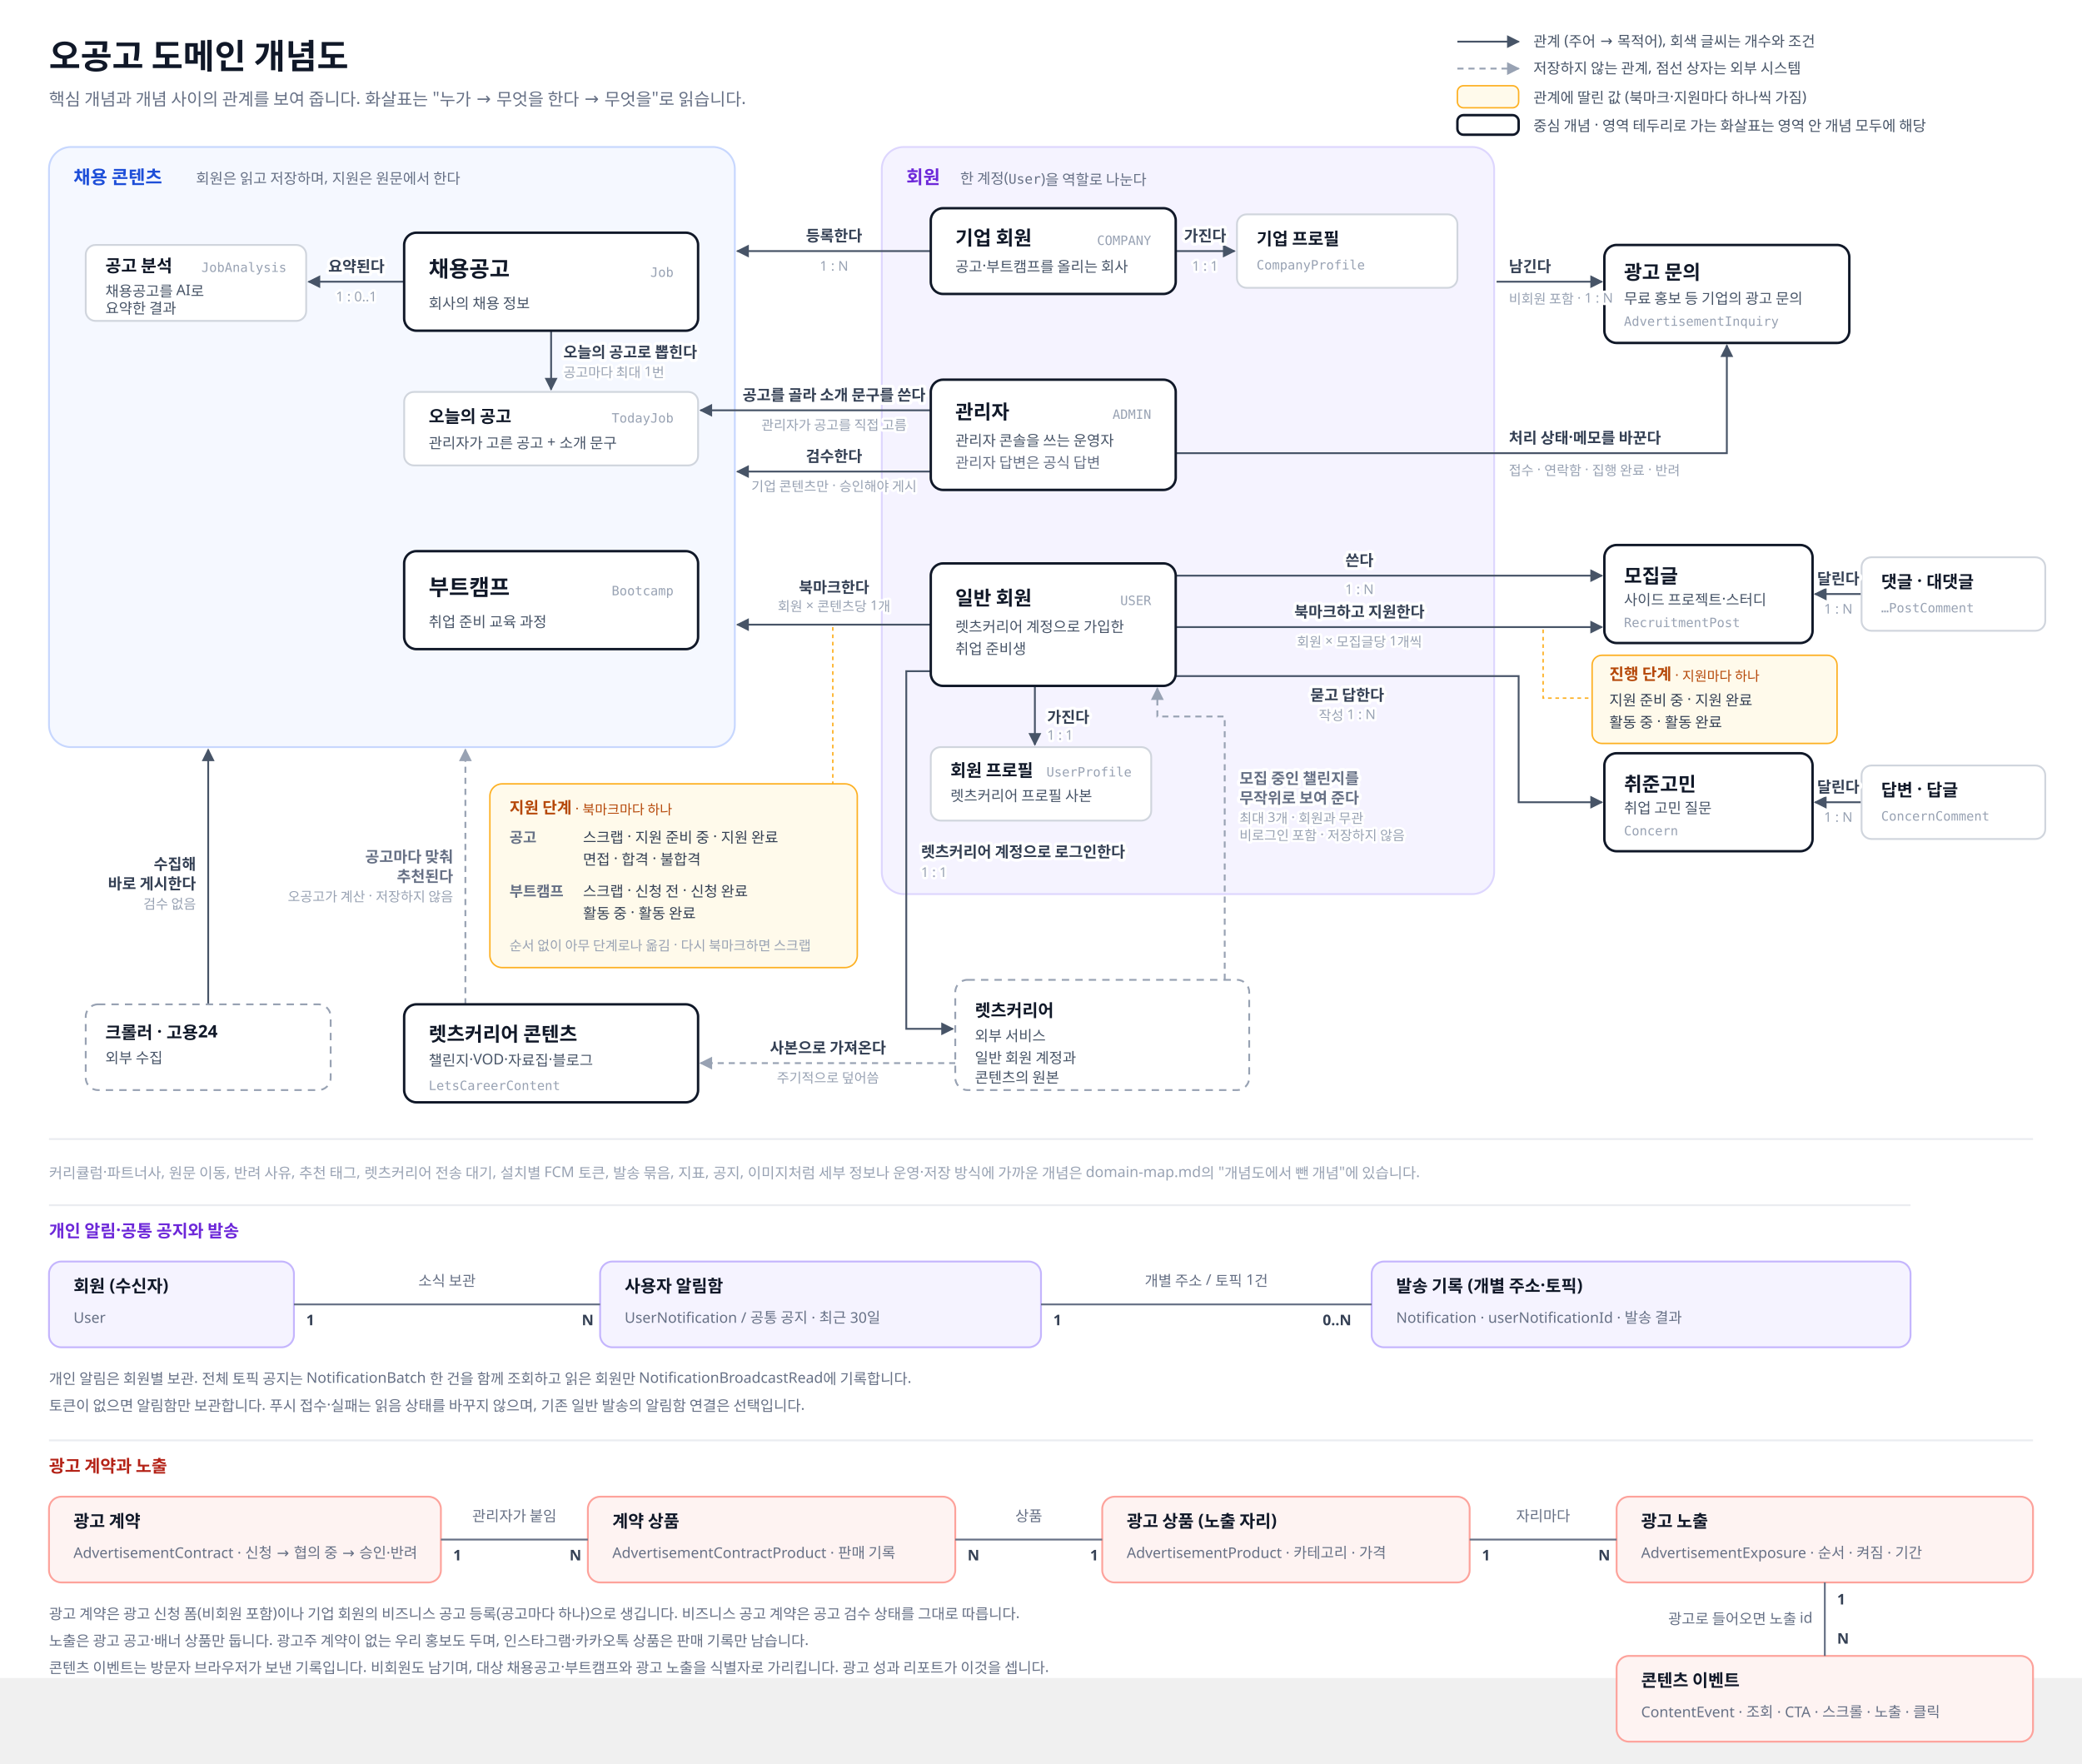
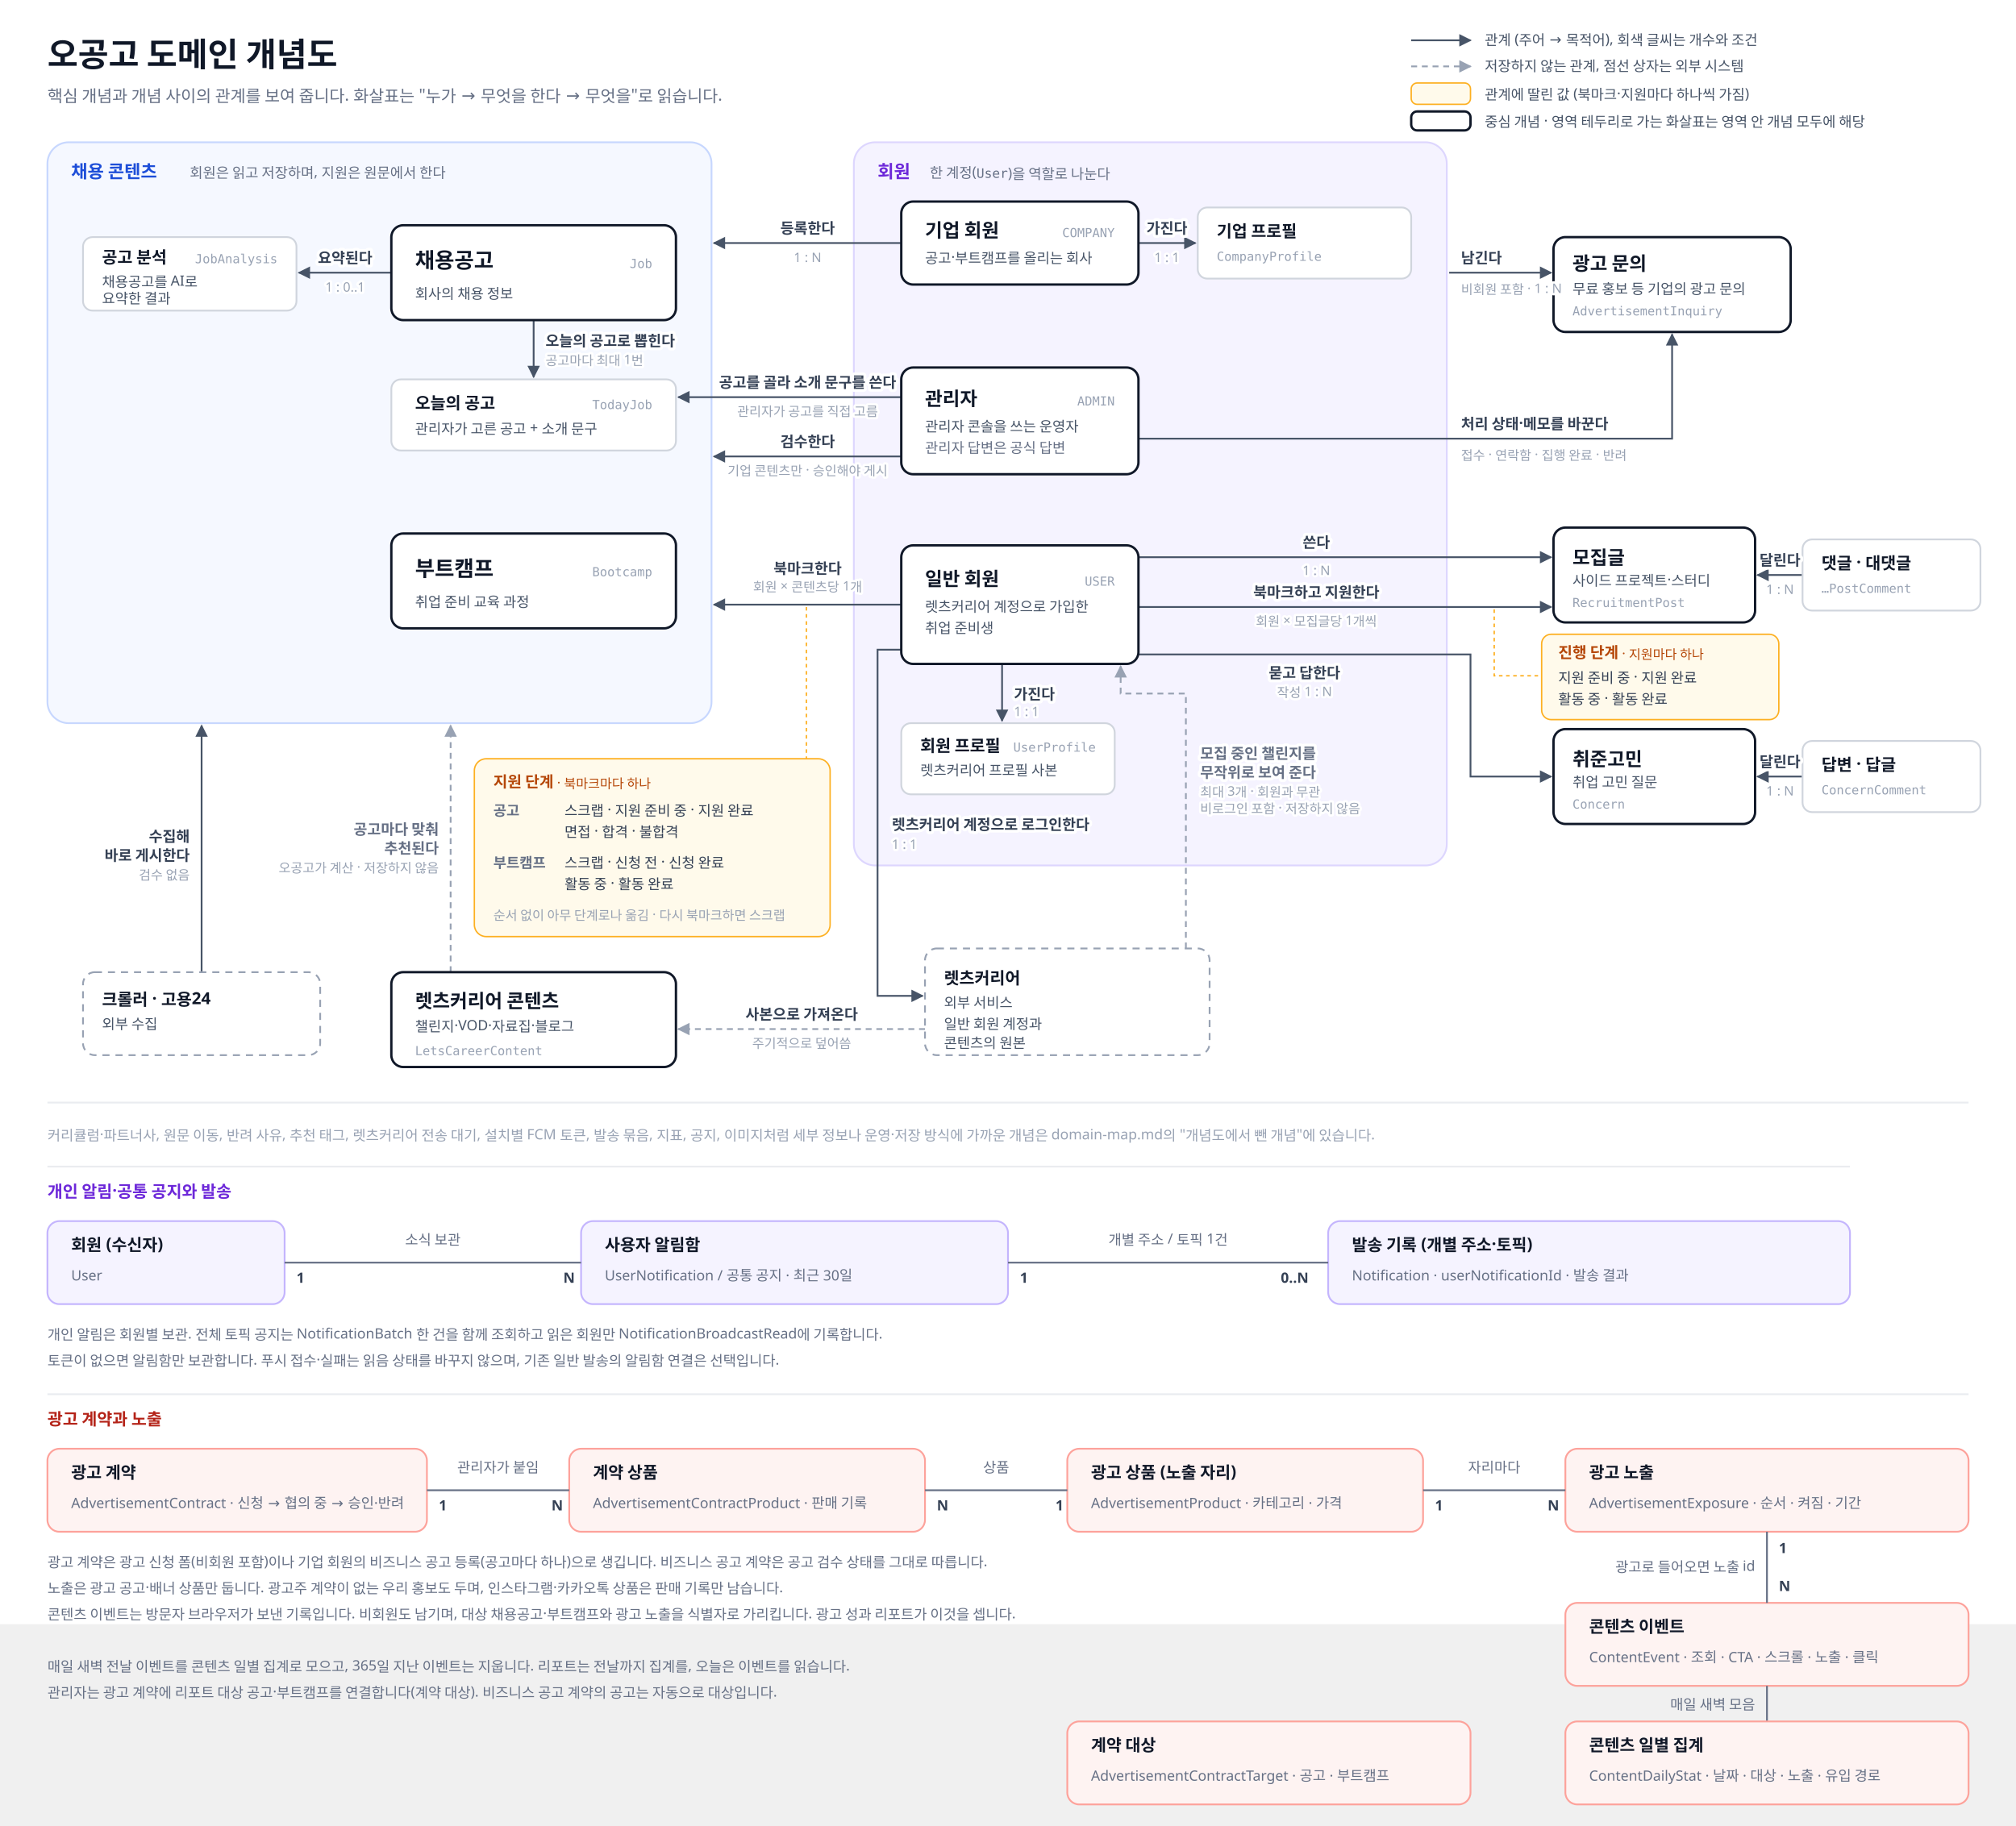
- <svg xmlns="http://www.w3.org/2000/svg" viewBox="0 0 1700 1440" width="1700" height="1440" role="img" aria-label="오공고 도메인 개념도: 기업 회원은 채용공고·부트캠프를 등록하고, 관리자는 기업 콘텐츠를 검수하고 오늘의 공고를 고르며, 일반 회원은 콘텐츠를 북마크하고 지원 단계를 관리하고 모집글·취준고민을 쓴다. 렛츠커리어 콘텐츠는 공고마다 맞춰 추천된다. 기업 담당자는 회원이 아니어도 광고 문의를 남기고, 관리자가 처리 상태와 메모를 바꾼다. 광고 계약은 신청 폼이나 비즈니스 공고 등록으로 생기고, 관리자가 계약에 광고 상품을 붙이며, 광고 상품 자리마다 노출 설정을 둔다. 방문자 브라우저는 공고 조회·CTA 클릭·스크롤과 광고 노출·클릭을 콘텐츠 이벤트로 남긴다." font-family="Pretendard, 'Apple SD Gothic Neo', 'Noto Sans KR', 'Malgun Gothic', sans-serif">
+ <svg xmlns="http://www.w3.org/2000/svg" viewBox="0 0 1700 1540" width="1700" height="1540" role="img" aria-label="오공고 도메인 개념도: 기업 회원은 채용공고·부트캠프를 등록하고, 관리자는 기업 콘텐츠를 검수하고 오늘의 공고를 고르며, 일반 회원은 콘텐츠를 북마크하고 지원 단계를 관리하고 모집글·취준고민을 쓴다. 렛츠커리어 콘텐츠는 공고마다 맞춰 추천된다. 기업 담당자는 회원이 아니어도 광고 문의를 남기고, 관리자가 처리 상태와 메모를 바꾼다. 광고 계약은 신청 폼이나 비즈니스 공고 등록으로 생기고, 관리자가 계약에 광고 상품을 붙이며, 광고 상품 자리마다 노출 설정을 둔다. 방문자 브라우저는 공고 조회·CTA 클릭·스크롤과 광고 노출·클릭을 콘텐츠 이벤트로 남기고, 매일 새벽 콘텐츠 일별 집계로 모인다. 관리자는 광고 계약에 리포트 대상 공고를 연결한다." font-family="Pretendard, 'Apple SD Gothic Neo', 'Noto Sans KR', 'Malgun Gothic', sans-serif">
  <defs>
    <marker id="arrow" viewBox="0 0 10 10" refX="9" refY="5" markerWidth="7" markerHeight="7" orient="auto-start-reverse">
      <path d="M0,0 L10,5 L0,10 z" fill="#475467" />
    </marker>
    <marker id="arrow-muted" viewBox="0 0 10 10" refX="9" refY="5" markerWidth="7" markerHeight="7" orient="auto-start-reverse">
      <path d="M0,0 L10,5 L0,10 z" fill="#98a2b3" />
    </marker>
  </defs>
  <rect width="1700" height="1370" fill="#ffffff" />
  <text x="40" y="56" font-size="28" font-weight="800" fill="#101828">오공고 도메인 개념도</text>
  <text x="40" y="86" font-size="14" fill="#667085">핵심 개념과 개념 사이의 관계를 보여 줍니다. 화살표는 "누가 → 무엇을 한다 → 무엇을"로 읽습니다.</text>
  <g font-size="12" fill="#475467">
    <line x1="1190" y1="34" x2="1240" y2="34" stroke="#475467" stroke-width="1.5" marker-end="url(#arrow)" />
    <text x="1252" y="38">관계 (주어 → 목적어), 회색 글씨는 개수와 조건</text>
    <line x1="1190" y1="56" x2="1240" y2="56" stroke="#98a2b3" stroke-width="1.5" stroke-dasharray="5 4" marker-end="url(#arrow-muted)" />
    <text x="1252" y="60">저장하지 않는 관계, 점선 상자는 외부 시스템</text>
    <rect x="1190" y="70" width="50" height="18" rx="5" fill="#fffaeb" stroke="#fdb022" stroke-width="1.2" />
    <text x="1252" y="84">관계에 딸린 값 (북마크·지원마다 하나씩 가짐)</text>
    <rect x="1190" y="94" width="50" height="16" rx="5" fill="#ffffff" stroke="#101828" stroke-width="2" />
    <text x="1252" y="107">중심 개념 · 영역 테두리로 가는 화살표는 영역 안 개념 모두에 해당</text>
  </g>
  <rect x="40" y="120" width="560" height="490" rx="18" fill="#f5f8ff" stroke="#c7d7fe" stroke-width="1.5" />
  <text x="60" y="150" font-size="15" font-weight="800" fill="#1d4ed8">채용 콘텐츠</text>
  <text x="160" y="150" font-size="12" fill="#667085">회원은 읽고 저장하며, 지원은 원문에서 한다</text>
  <rect x="720" y="120" width="500" height="610" rx="18" fill="#f5f3ff" stroke="#ddd6fe" stroke-width="1.5" />
  <text x="740" y="150" font-size="15" font-weight="800" fill="#6d28d9">회원</text>
  <text x="784" y="150" font-size="12" fill="#667085">한 계정(<tspan font-family="'SF Mono', Menlo, Consolas, monospace" font-size="11">User</tspan>)을 역할로 나눈다</text>
  <g fill="none" stroke="#475467" stroke-width="1.5">
    <line x1="330" y1="230" x2="252" y2="230" marker-end="url(#arrow)" />
    <line x1="450" y1="270" x2="450" y2="318" marker-end="url(#arrow)" />
    <line x1="760" y1="205" x2="602" y2="205" marker-end="url(#arrow)" />
    <line x1="760" y1="335" x2="572" y2="335" marker-end="url(#arrow)" />
    <line x1="760" y1="385" x2="602" y2="385" marker-end="url(#arrow)" />
    <line x1="760" y1="510" x2="602" y2="510" marker-end="url(#arrow)" />
    <line x1="960" y1="205" x2="1008" y2="205" marker-end="url(#arrow)" />
    <line x1="845" y1="560" x2="845" y2="608" marker-end="url(#arrow)" />
    <line x1="960" y1="470" x2="1308" y2="470" marker-end="url(#arrow)" />
    <line x1="960" y1="512" x2="1308" y2="512" marker-end="url(#arrow)" />
    <path d="M960,552 H1240 V655 H1308" marker-end="url(#arrow)" />
    <line x1="1520" y1="485" x2="1482" y2="485" marker-end="url(#arrow)" />
    <line x1="1520" y1="655" x2="1482" y2="655" marker-end="url(#arrow)" />
    <line x1="170" y1="820" x2="170" y2="612" marker-end="url(#arrow)" />
    <path d="M760,548 H740 V840 H778" marker-end="url(#arrow)" />
    <line x1="1222" y1="230" x2="1308" y2="230" marker-end="url(#arrow)" />
    <path d="M960,370 H1410 V282" marker-end="url(#arrow)" />
  </g>
  <g fill="none" stroke="#98a2b3" stroke-width="1.5" stroke-dasharray="5 4">
    <line x1="380" y1="820" x2="380" y2="612" marker-end="url(#arrow-muted)" />
    <path d="M1000,800 V585 H945 V562" marker-end="url(#arrow-muted)" />
    <line x1="780" y1="868" x2="572" y2="868" marker-end="url(#arrow-muted)" />
  </g>
  <g fill="none" stroke="#fdb022" stroke-width="1.2" stroke-dasharray="3 3">
    <line x1="680" y1="512" x2="680" y2="640" />
    <path d="M1260,514 V570 H1300" />
  </g>
  <g fill="#ffffff" stroke="#d0d5dd" stroke-width="1.5">
    <rect x="70" y="200" width="180" height="62" rx="8" />
    <rect x="330" y="320" width="240" height="60" rx="8" />
    <rect x="1010" y="175" width="180" height="60" rx="8" />
    <rect x="760" y="610" width="180" height="60" rx="8" />
    <rect x="1520" y="455" width="150" height="60" rx="8" />
    <rect x="1520" y="625" width="150" height="60" rx="8" />
  </g>
  <g fill="#ffffff" stroke="#101828" stroke-width="2">
    <rect x="330" y="190" width="240" height="80" rx="10" />
    <rect x="330" y="450" width="240" height="80" rx="10" />
    <rect x="760" y="170" width="200" height="70" rx="10" />
    <rect x="760" y="310" width="200" height="90" rx="10" />
    <rect x="760" y="460" width="200" height="100" rx="10" />
    <rect x="1310" y="445" width="170" height="80" rx="10" />
    <rect x="1310" y="615" width="170" height="80" rx="10" />
    <rect x="330" y="820" width="240" height="80" rx="10" />
    <rect x="1310" y="200" width="200" height="80" rx="10" />
  </g>
  <g fill="#ffffff" stroke="#98a2b3" stroke-width="1.5" stroke-dasharray="6 5">
    <rect x="70" y="820" width="200" height="70" rx="10" />
    <rect x="780" y="800" width="240" height="90" rx="10" />
  </g>
  <g fill="#fffaeb" stroke="#fdb022" stroke-width="1.2">
    <rect x="400" y="640" width="300" height="150" rx="10" />
    <rect x="1300" y="535" width="200" height="72" rx="8" />
  </g>
  <g font-weight="700" fill="#101828">
    <text x="350" y="226" font-size="18">채용공고</text>
    <text x="350" y="486" font-size="18">부트캠프</text>
    <text x="780" y="200" font-size="16">기업 회원</text>
    <text x="780" y="342" font-size="16">관리자</text>
    <text x="780" y="494" font-size="16">일반 회원</text>
    <text x="1326" y="476" font-size="16">모집글</text>
    <text x="1326" y="646" font-size="16">취준고민</text>
    <text x="350" y="850" font-size="16">렛츠커리어 콘텐츠</text>
    <text x="1326" y="228" font-size="16">광고 문의</text>
    <g font-size="14">
      <text x="86" y="222">공고 분석</text>
      <text x="350" y="345">오늘의 공고</text>
      <text x="1026" y="200">기업 프로필</text>
      <text x="776" y="634">회원 프로필</text>
      <text x="1536" y="480">댓글 · 대댓글</text>
      <text x="1536" y="650">답변 · 답글</text>
      <text x="86" y="848">크롤러 · 고용24</text>
      <text x="796" y="830">렛츠커리어</text>
    </g>
  </g>
  <g font-family="'SF Mono', Menlo, Consolas, monospace" font-size="10.5" fill="#98a2b3">
    <text x="550" y="226" text-anchor="end">Job</text>
    <text x="550" y="486" text-anchor="end">Bootcamp</text>
    <text x="234" y="222" text-anchor="end">JobAnalysis</text>
    <text x="550" y="345" text-anchor="end">TodayJob</text>
    <text x="940" y="200" text-anchor="end">COMPANY</text>
    <text x="940" y="342" text-anchor="end">ADMIN</text>
    <text x="940" y="494" text-anchor="end">USER</text>
    <text x="1026" y="220">CompanyProfile</text>
    <text x="924" y="634" text-anchor="end">UserProfile</text>
    <text x="1326" y="512">RecruitmentPost</text>
    <text x="1326" y="682">Concern</text>
    <text x="1536" y="500">…PostComment</text>
    <text x="1536" y="670">ConcernComment</text>
    <text x="350" y="890">LetsCareerContent</text>
    <text x="1326" y="266">AdvertisementInquiry</text>
  </g>
  <g font-size="12" fill="#475467">
    <text x="86" y="242">채용공고를 AI로</text>
    <text x="86" y="256">요약한 결과</text>
    <text x="350" y="252">회사의 채용 정보</text>
    <text x="350" y="512">취업 준비 교육 과정</text>
    <text x="350" y="366">관리자가 고른 공고 + 소개 문구</text>
    <text x="780" y="222">공고·부트캠프를 올리는 회사</text>
    <text x="780" y="364">관리자 콘솔을 쓰는 운영자</text>
    <text x="780" y="382" fill="#667085">관리자 답변은 공식 답변</text>
    <text x="780" y="516">렛츠커리어 계정으로 가입한</text>
    <text x="780" y="534">취업 준비생</text>
    <text x="776" y="654">렛츠커리어 프로필 사본</text>
    <text x="1326" y="494">사이드 프로젝트·스터디</text>
    <text x="1326" y="664">취업 고민 질문</text>
    <text x="350" y="870">챌린지·VOD·자료집·블로그</text>
    <text x="1326" y="248">무료 홍보 등 기업의 광고 문의</text>
    <text x="86" y="868">외부 수집</text>
    <text x="796" y="850">외부 서비스</text>
    <text x="796" y="868">일반 회원 계정과</text>
    <text x="796" y="884">콘텐츠의 원본</text>
  </g>
  <g font-size="12" fill="#344054">
    <text x="416" y="664" font-size="13" font-weight="800" fill="#b54708">지원 단계 <tspan font-size="11" font-weight="400" fill="#b54708">· 북마크마다 하나</tspan>
    </text>
    <text x="416" y="688" font-weight="700" fill="#667085">공고</text>
    <text x="476" y="688">스크랩 · 지원 준비 중 · 지원 완료</text>
    <text x="476" y="706">면접 · 합격 · 불합격</text>
    <text x="416" y="732" font-weight="700" fill="#667085">부트캠프</text>
    <text x="476" y="732">스크랩 · 신청 전 · 신청 완료</text>
    <text x="476" y="750">활동 중 · 활동 완료</text>
    <text x="416" y="776" font-size="11" fill="#98a2b3">순서 없이 아무 단계로나 옮김 · 다시 북마크하면 스크랩</text>
    <text x="1314" y="555" font-size="13" font-weight="800" fill="#b54708">진행 단계 <tspan font-size="11" font-weight="400" fill="#b54708">· 지원마다 하나</tspan>
    </text>
    <text x="1314" y="576">지원 준비 중 · 지원 완료</text>
    <text x="1314" y="594">활동 중 · 활동 완료</text>
  </g>
  <g font-size="12.5" font-weight="700" fill="#344054" text-anchor="middle" paint-order="stroke" stroke="#ffffff" stroke-width="5" stroke-linejoin="round">
    <text x="291" y="222">요약된다</text>
    <text x="681" y="197">등록한다</text>
    <text x="681" y="327">공고를 골라 소개 문구를 쓴다</text>
    <text x="681" y="377">검수한다</text>
    <text x="681" y="484">북마크한다</text>
    <text x="984" y="197">가진다</text>
    <text x="1110" y="462">쓴다</text>
    <text x="1110" y="504">북마크하고 지원한다</text>
    <text x="1100" y="572">묻고 답한다</text>
    <text x="1501" y="477">달린다</text>
    <text x="1501" y="647">달린다</text>
  </g>
  <g font-size="12.5" font-weight="700" fill="#344054" paint-order="stroke" stroke="#ffffff" stroke-width="5" stroke-linejoin="round">
    <text x="460" y="292">오늘의 공고로 뽑힌다</text>
    <text x="855" y="590">가진다</text>
    <text x="160" y="710" text-anchor="end">수집해</text>
    <text x="160" y="726" text-anchor="end">바로 게시한다</text>
    <text x="752" y="700">렛츠커리어 계정으로 로그인한다</text>
    <text x="1232" y="222">남긴다</text>
    <text x="1232" y="362">처리 상태·메모를 바꾼다</text>
    <text x="676" y="860" text-anchor="middle">사본으로 가져온다</text>
  </g>
  <g font-size="12.5" font-weight="700" fill="#667085" paint-order="stroke" stroke="#ffffff" stroke-width="5" stroke-linejoin="round">
    <text x="370" y="704" text-anchor="end">공고마다 맞춰</text>
    <text x="370" y="720" text-anchor="end">추천된다</text>
    <text x="1012" y="640">모집 중인 챌린지를</text>
    <text x="1012" y="656">무작위로 보여 준다</text>
  </g>
  <g font-size="11" fill="#98a2b3" paint-order="stroke" stroke="#ffffff" stroke-width="4" stroke-linejoin="round">
    <text x="291" y="246" text-anchor="middle">1 : 0..1</text>
    <text x="460" y="308">공고마다 최대 1번</text>
    <text x="681" y="221" text-anchor="middle">1 : N</text>
    <text x="681" y="351" text-anchor="middle">관리자가 공고를 직접 고름</text>
    <text x="681" y="401" text-anchor="middle">기업 콘텐츠만 · 승인해야 게시</text>
    <text x="681" y="499" text-anchor="middle">회원 × 콘텐츠당 1개</text>
    <text x="984" y="221" text-anchor="middle">1 : 1</text>
    <text x="1110" y="485" text-anchor="middle">1 : N</text>
    <text x="1110" y="528" text-anchor="middle">회원 × 모집글당 1개씩</text>
    <text x="1100" y="588" text-anchor="middle">작성 1 : N</text>
    <text x="1501" y="501" text-anchor="middle">1 : N</text>
    <text x="1501" y="671" text-anchor="middle">1 : N</text>
    <text x="855" y="604">1 : 1</text>
    <text x="752" y="716">1 : 1</text>
    <text x="370" y="736" text-anchor="end">오공고가 계산 · 저장하지 않음</text>
    <text x="1012" y="672">최대 3개 · 회원과 무관</text>
    <text x="1012" y="686">비로그인 포함 · 저장하지 않음</text>
    <text x="160" y="742" text-anchor="end">검수 없음</text>
    <text x="676" y="884" text-anchor="middle">주기적으로 덮어씀</text>
    <text x="1232" y="248">비회원 포함 · 1 : N</text>
    <text x="1232" y="388">접수 · 연락함 · 집행 완료 · 반려</text>
  </g>
  <line x1="40" y1="930" x2="1660" y2="930" stroke="#eaecf0" stroke-width="1.5" />
  <text x="40" y="962" font-size="12" fill="#98a2b3">커리큘럼·파트너사, 원문 이동, 반려 사유, 추천 태그, 렛츠커리어 전송 대기, 설치별 FCM 토큰, 발송 묶음, 지표, 공지, 이미지처럼 세부 정보나 운영·저장 방식에 가까운 개념은 domain-map.md의 "개념도에서 뺀 개념"에 있습니다.</text>
  <line x1="40" y1="984" x2="1560" y2="984" stroke="#eaecf0" stroke-width="1.5" />
  <text x="40" y="1010" font-size="14" font-weight="800" fill="#6d28d9">개인 알림·공통 공지와 발송</text>
  <g fill="#f5f3ff" stroke="#c4b5fd" stroke-width="1.5">
    <rect x="40" y="1030" width="200" height="70" rx="10" />
    <rect x="490" y="1030" width="360" height="70" rx="10" />
    <rect x="1120" y="1030" width="440" height="70" rx="10" />
  </g>
  <g fill="none" stroke="#667085" stroke-width="1.5">
    <line x1="240" y1="1065" x2="490" y2="1065" />
    <line x1="850" y1="1065" x2="1120" y2="1065" />
  </g>
  <g font-size="14" font-weight="700" fill="#101828">
    <text x="60" y="1055">회원 (수신자)</text>
    <text x="510" y="1055">사용자 알림함</text>
    <text x="1140" y="1055">발송 기록 (개별 주소·토픽)</text>
  </g>
  <g font-size="12" fill="#667085">
    <text x="60" y="1080">User</text>
    <text x="510" y="1080">UserNotification / 공통 공지 · 최근 30일</text>
    <text x="1140" y="1080">Notification · userNotificationId · 발송 결과</text>
    <text x="365" y="1050" text-anchor="middle">소식 보관</text>
    <text x="985" y="1050" text-anchor="middle">개별 주소 / 토픽 1건</text>
    <text x="40" y="1130">개인 알림은 회원별 보관. 전체 토픽 공지는 NotificationBatch 한 건을 함께 조회하고 읽은 회원만 NotificationBroadcastRead에 기록합니다.</text>
    <text x="40" y="1152">토큰이 없으면 알림함만 보관합니다. 푸시 접수·실패는 읽음 상태를 바꾸지 않으며, 기존 일반 발송의 알림함 연결은 선택입니다.</text>
  </g>
  <g font-size="12" font-weight="800" fill="#344054">
    <text x="250" y="1082">1</text>
    <text x="475" y="1082">N</text>
    <text x="860" y="1082">1</text>
    <text x="1080" y="1082">0..N</text>
  </g>
  <line x1="40" y1="1176" x2="1660" y2="1176" stroke="#eaecf0" stroke-width="1.5" />
  <text x="40" y="1202" font-size="14" font-weight="800" fill="#b42318">광고 계약과 노출</text>
  <g fill="#fef3f2" stroke="#fda29b" stroke-width="1.5">
    <rect x="40" y="1222" width="320" height="70" rx="10" />
    <rect x="480" y="1222" width="300" height="70" rx="10" />
    <rect x="900" y="1222" width="300" height="70" rx="10" />
    <rect x="1320" y="1222" width="340" height="70" rx="10" />
  </g>
  <g fill="none" stroke="#667085" stroke-width="1.5">
    <line x1="360" y1="1257" x2="480" y2="1257" />
    <line x1="780" y1="1257" x2="900" y2="1257" />
    <line x1="1200" y1="1257" x2="1320" y2="1257" />
  </g>
  <g font-size="14" font-weight="700" fill="#101828">
    <text x="60" y="1247">광고 계약</text>
    <text x="500" y="1247">계약 상품</text>
    <text x="920" y="1247">광고 상품 (노출 자리)</text>
    <text x="1340" y="1247">광고 노출</text>
  </g>
  <g font-size="12" fill="#667085">
    <text x="60" y="1272">AdvertisementContract · 신청 → 협의 중 → 승인·반려</text>
    <text x="500" y="1272">AdvertisementContractProduct · 판매 기록</text>
    <text x="920" y="1272">AdvertisementProduct · 카테고리 · 가격</text>
    <text x="1340" y="1272">AdvertisementExposure · 순서 · 켜짐 · 기간</text>
    <text x="420" y="1242" text-anchor="middle">관리자가 붙임</text>
    <text x="840" y="1242" text-anchor="middle">상품</text>
    <text x="1260" y="1242" text-anchor="middle">자리마다</text>
    <text x="40" y="1322">광고 계약은 광고 신청 폼(비회원 포함)이나 기업 회원의 비즈니스 공고 등록(공고마다 하나)으로 생깁니다. 비즈니스 공고 계약은 공고 검수 상태를 그대로 따릅니다.</text>
    <text x="40" y="1344">노출은 광고 공고·배너 상품만 둡니다. 광고주 계약이 없는 우리 홍보도 두며, 인스타그램·카카오톡 상품은 판매 기록만 남습니다.</text>
  </g>
  <g font-size="12" font-weight="800" fill="#344054">
    <text x="370" y="1274">1</text>
    <text x="465" y="1274">N</text>
    <text x="790" y="1274">N</text>
    <text x="890" y="1274">1</text>
    <text x="1210" y="1274">1</text>
    <text x="1305" y="1274">N</text>
    <text x="1500" y="1310">1</text>
    <text x="1500" y="1342">N</text>
  </g>
  <rect x="1320" y="1352" width="340" height="70" rx="10" fill="#fef3f2" stroke="#fda29b" stroke-width="1.5" />
  <line x1="1490" y1="1292" x2="1490" y2="1352" fill="none" stroke="#667085" stroke-width="1.5" />
  <text x="1340" y="1377" font-size="14" font-weight="700" fill="#101828">콘텐츠 이벤트</text>
  <g font-size="12" fill="#667085">
    <text x="1340" y="1402">ContentEvent · 조회 · CTA · 스크롤 · 노출 · 클릭</text>
    <text x="1480" y="1326" text-anchor="end">광고로 들어오면 노출 id</text>
    <text x="40" y="1366">콘텐츠 이벤트는 방문자 브라우저가 보낸 기록입니다. 비회원도 남기며, 대상 채용공고·부트캠프와 광고 노출을 식별자로 가리킵니다. 광고 성과 리포트가 이것을 셉니다.</text>
+     <text x="40" y="1410">매일 새벽 전날 이벤트를 콘텐츠 일별 집계로 모으고, 365일 지난 이벤트는 지웁니다. 리포트는 전날까지 집계를, 오늘은 이벤트를 읽습니다.</text>
+     <text x="40" y="1432">관리자는 광고 계약에 리포트 대상 공고·부트캠프를 연결합니다(계약 대상). 비즈니스 공고 계약의 공고는 자동으로 대상입니다.</text>
+   </g>
+   <line x1="1490" y1="1422" x2="1490" y2="1452" fill="none" stroke="#667085" stroke-width="1.5" />
+   <rect x="1320" y="1452" width="340" height="70" rx="10" fill="#fef3f2" stroke="#fda29b" stroke-width="1.5" />
+   <text x="1340" y="1477" font-size="14" font-weight="700" fill="#101828">콘텐츠 일별 집계</text>
+   <g font-size="12" fill="#667085">
+     <text x="1340" y="1502">ContentDailyStat · 날짜 · 대상 · 노출 · 유입 경로</text>
+     <text x="1480" y="1442" text-anchor="end">매일 새벽 모음</text>
+   </g>
+   <rect x="900" y="1452" width="340" height="70" rx="10" fill="#fef3f2" stroke="#fda29b" stroke-width="1.5" />
+   <text x="920" y="1477" font-size="14" font-weight="700" fill="#101828">계약 대상</text>
+   <g font-size="12" fill="#667085">
+     <text x="920" y="1502">AdvertisementContractTarget · 공고 · 부트캠프</text>
  </g>
</svg>
